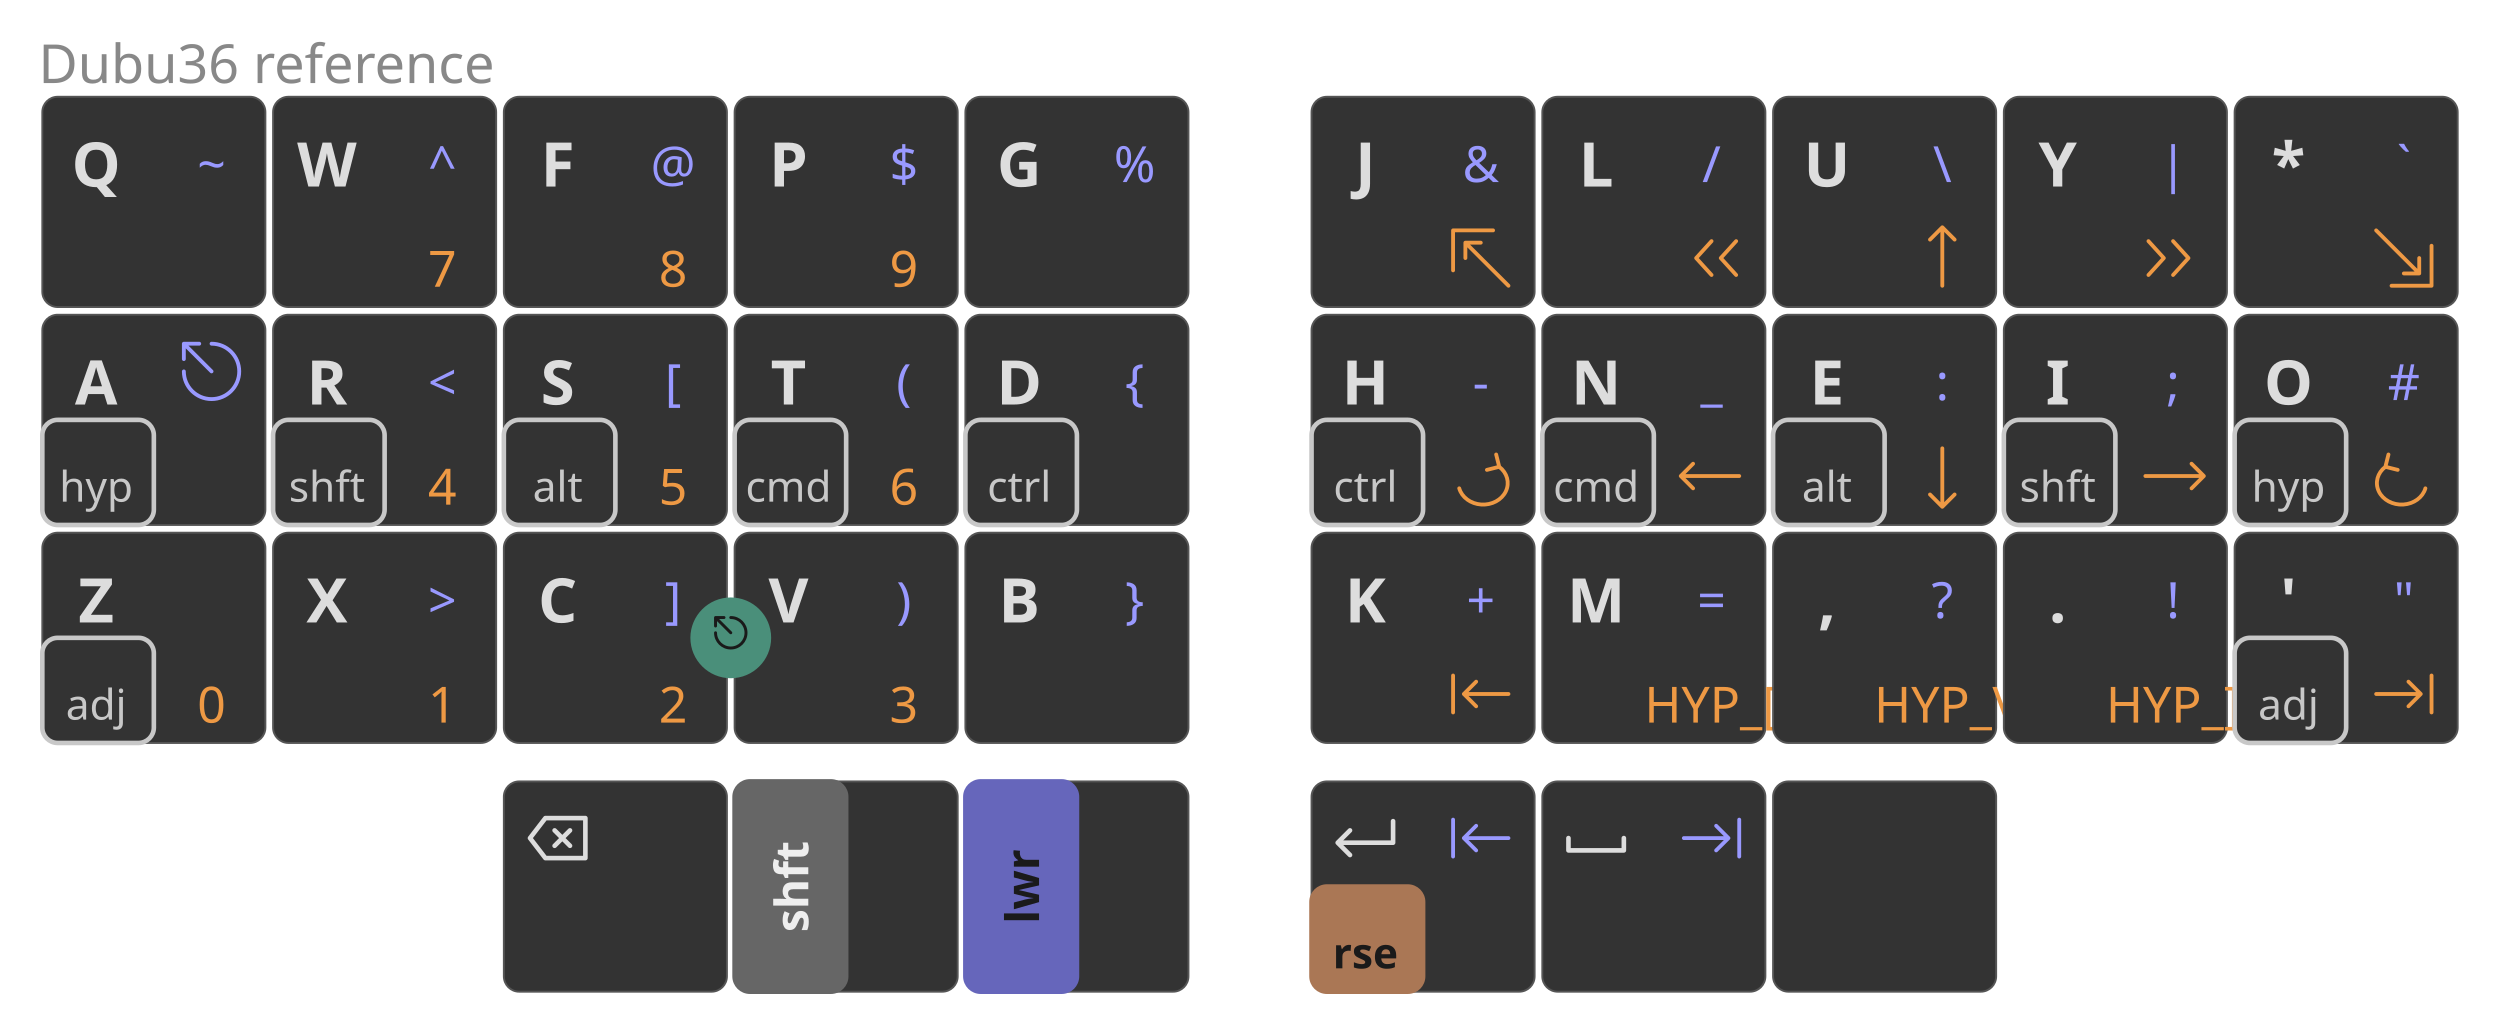
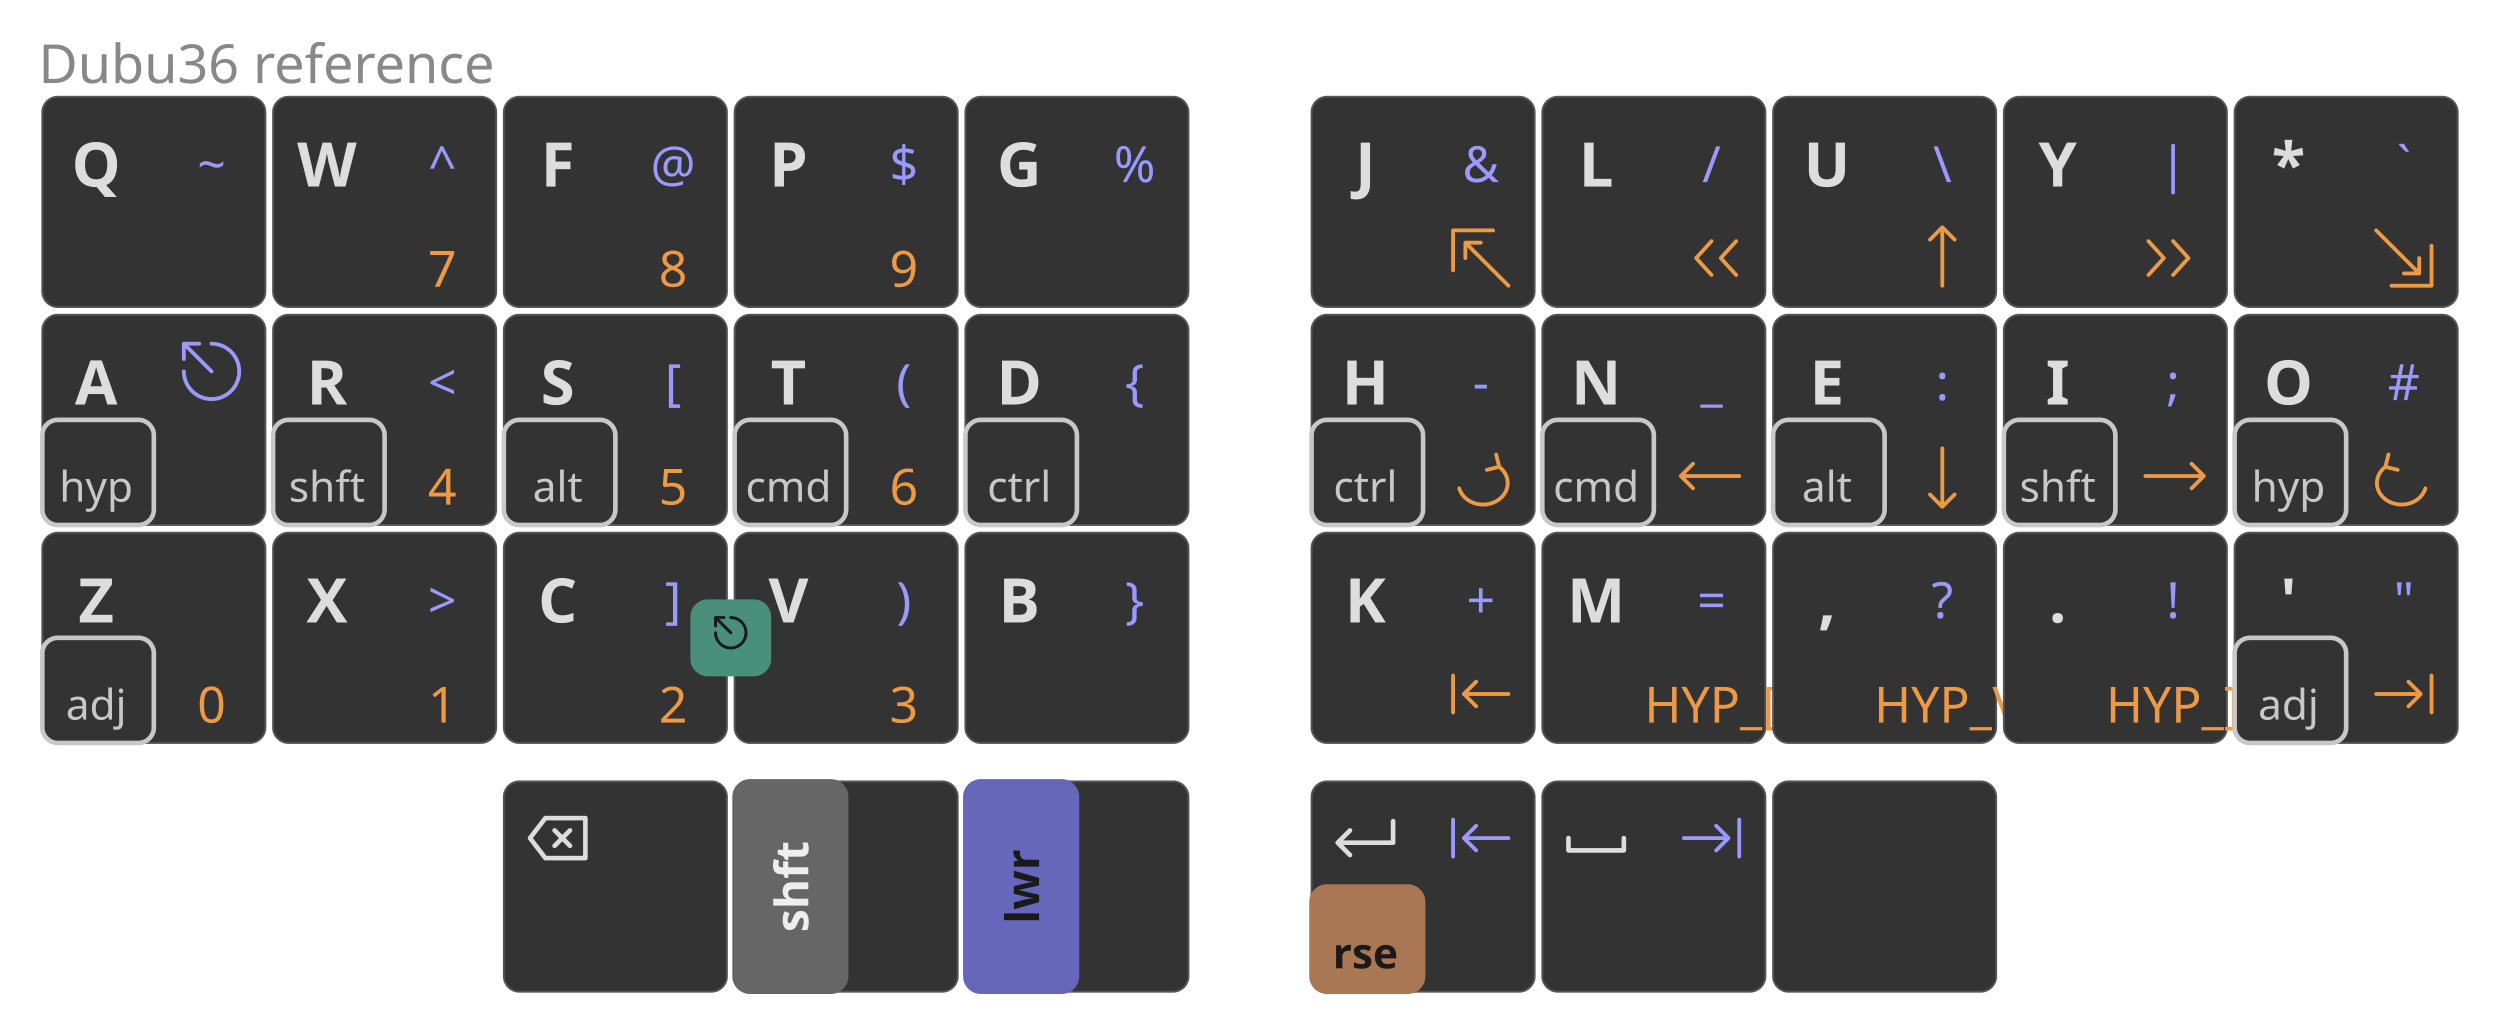
<svg xmlns="http://www.w3.org/2000/svg" class="keymap" width="650" height="267" viewBox="-10 -24 650.0 266.68">
  <style>svg.keymap { background: #1e1e2e; font-family: sans-serif; }
    rect.keycap { fill: #333333; stroke: #555555; stroke-width: 0.5px; }
    text { fill: #c8c8c8; text-anchor: middle; dominant-baseline: central; }
    text.base { font-size: 16px; font-weight: 600; fill: #dddddd; }
    text.hold { font-size: 11px; }
    text.sym { font-size: 13px; fill: #9999ff; }
    text.num { font-size: 13px; fill: #ee9944; }
    text.oneshot { font-size: 12px; font-weight: 600; }
    use.glyph { fill: none; stroke: #c8c8c8; stroke-width: 2.5px;
                stroke-linecap: round; stroke-linejoin: round; }
    use.glyph.base { stroke: #dddddd; stroke-width: 3px; }
    use.glyph.sym { stroke: #9999ff; }
    use.glyph.num { stroke: #ee9944; }
    rect.hold-box { stroke-width: 1.2px; }
    rect.hold-box.tap-preferred.mod { fill: none; stroke: #c8c8c8; }
    rect.hold-box.tap-preferred.sym { fill: none; stroke: #9999ff; }
    rect.hold-box.tap-preferred.nav { fill: none; stroke: #ee9944; }
    rect.hold-box.hold-preferred.mod { fill: #666666; stroke: #666666; }
    rect.hold-box.hold-preferred.sym { fill: #6666bb; stroke: #6666bb; }
    rect.hold-box.hold-preferred.nav { fill: #aa7755; stroke: #aa7755; }
    rect.hold-box.oneshot.mod { fill: #666666; stroke: #666666; }
    rect.hold-box.oneshot.sym { fill: #6666bb; stroke: #6666bb; }
    rect.hold-box.oneshot.nav { fill: #aa7755; stroke: #aa7755; }
    text.hold.hold-preferred.mod, text.oneshot.mod { fill: #eeeeee; font-weight: 700; }
    text.hold.hold-preferred.sym, text.oneshot.sym,
    text.hold.hold-preferred.nav, text.oneshot.nav { fill: #1a1a1a; font-weight: 700; }
    text.hold.tap-preferred { fill: #c8c8c8; }
    text.title { font-size: 14px; fill: #888888; text-anchor: start; }
-     circle.combo-badge { fill: #4a8f7a; stroke: #4a8f7a; }
+     rect.combo-badge { fill: #4a8f7a; stroke: #4a8f7a; }
    use.glyph.combo { stroke: #1a1a1a; stroke-width: 3.5px; }
    text.combo { font-size: 9px; font-weight: 700; fill: #1a1a1a; }</style>
  <defs>
    <path id="glyph_backspace" class="symbol" transform="scale(0.4) translate(-24,-30)" d="M22,19l10,10 M22,29l10-10 M6,24l10,13h26v-26h-26z" />
    <path id="glyph_delete-word" class="symbol" transform="scale(0.4) translate(-24,-30)" d="M22,19l10,10 M22,29l10-10 M6,24l10,13h26v-26h-26z M6,17l-6,7,6,7" />
    <path id="glyph_return" class="symbol" transform="scale(0.4) translate(-24,-30)" d="M42,13V27H6 m8-8l-8,8l8,8" />
    <path id="glyph_space" class="symbol" transform="scale(0.4) translate(-24,-30)" d="M42,24V32H6V24" />
    <path id="glyph_escape" class="symbol" transform="scale(0.4) translate(-24,-30)" d="M24,24l-18-18 m0,10v-10h10 M24,6A18,18,0,1,1,6,24" />
    <path id="glyph_up" class="symbol" transform="scale(0.4) translate(-24,-30)" d="M24,42v-36 m-8,6l8-8l8,8" />
    <path id="glyph_down" class="symbol" transform="scale(0.4) translate(-24,-30)" d="M24,6v36 m-8,-6l8,8l8-8" />
    <path id="glyph_left" class="symbol" transform="scale(0.4) translate(-24,-30)" d="M42,24h-36 m6-8l-8,8l8,8" />
    <path id="glyph_right" class="symbol" transform="scale(0.4) translate(-24,-30)" d="M6,24h36 m-6-8l8,8l-8,8" />
    <path id="glyph_tab" class="symbol" transform="scale(0.4) translate(-24,-30)" d="M6,24h27 m-6-8l8,8l-8,8 M42,12V36" />
    <path id="glyph_btab" class="symbol" transform="scale(0.4) translate(-24,-30)" d="M42,24h-27 m6-8l-8,8l8,8 M6,12V36" />
    <path id="glyph_home" class="symbol" transform="scale(0.4) translate(-24,-30)" d="M42,42l-28-28 m0,10v-10h10 m8-8h-26v26" />
    <path id="glyph_end" class="symbol" transform="scale(0.4) translate(-24,-30)" d="M6,6l28,28 m0-10v10h-10 m-8,8h26v-26" />
    <path id="glyph_word-right" class="symbol" transform="scale(0.4) translate(-24,-30)" d="M8,13l10,11-10,11 M24,13l10,11-10,11" />
    <path id="glyph_word-left" class="symbol" transform="scale(0.4) translate(-24,-30)" d="M40,13l-10,11,10,11 M24,13l-10,11,10,11" />
    <path id="glyph_hist-fwd" class="symbol" transform="scale(0.4) translate(-24,-30)" d="M10,32A16,14,0,1,0,36,18 m-2,-8l2,8l-8,2" />
    <path id="glyph_hist-back" class="symbol" transform="scale(0.4) translate(-24,-30)" d="M38,32A16,14,0,1,1,12,18 m2,-8l-2,8l8,2" />
  </defs>
  <text class="title" x="0" y="-8">Dubu36 reference</text>
  <g transform="translate(0.00,0.00)">
    <rect class="keycap" x="1.0" y="1.0" width="58.0" height="54.67" rx="4.0" ry="4.0" />
    <text class="base" x="15.0" y="18.134">Q</text>
    <text class="sym" x="45.0" y="18.134">~</text>
  </g>
  <g transform="translate(60.00,0.00)">
    <rect class="keycap" x="1.0" y="1.0" width="58.0" height="54.67" rx="4.0" ry="4.0" />
    <text class="base" x="15.0" y="18.134">W</text>
    <text class="sym" x="45.0" y="18.134">^</text>
    <text class="num" x="45.0" y="45.336">7</text>
  </g>
  <g transform="translate(120.00,0.00)">
    <rect class="keycap" x="1.0" y="1.0" width="58.0" height="54.67" rx="4.0" ry="4.0" />
    <text class="base" x="15.0" y="18.134">F</text>
    <text class="sym" x="45.0" y="18.134">@</text>
    <text class="num" x="45.0" y="45.336">8</text>
  </g>
  <g transform="translate(180.00,0.00)">
    <rect class="keycap" x="1.0" y="1.0" width="58.0" height="54.67" rx="4.0" ry="4.0" />
    <text class="base" x="15.0" y="18.134">P</text>
    <text class="sym" x="45.0" y="18.134">$</text>
    <text class="num" x="45.0" y="45.336">9</text>
  </g>
  <g transform="translate(240.00,0.00)">
    <rect class="keycap" x="1.0" y="1.0" width="58.0" height="54.67" rx="4.0" ry="4.0" />
    <text class="base" x="15.0" y="18.134">G</text>
    <text class="sym" x="45.0" y="18.134">%</text>
  </g>
  <g transform="translate(330.00,0.00)">
    <rect class="keycap" x="1.0" y="1.0" width="58.0" height="54.67" rx="4.0" ry="4.0" />
    <text class="base" x="15.0" y="18.134">J</text>
    <text class="sym" x="45.0" y="18.134">&amp;</text>
    <use class="glyph num" href="#glyph_home" x="45.0" y="45.336" />
  </g>
  <g transform="translate(390.00,0.00)">
    <rect class="keycap" x="1.0" y="1.0" width="58.0" height="54.67" rx="4.0" ry="4.0" />
    <text class="base" x="15.0" y="18.134">L</text>
    <text class="sym" x="45.0" y="18.134">/</text>
    <use class="glyph num" href="#glyph_word-left" x="45.0" y="45.336" />
  </g>
  <g transform="translate(450.00,0.00)">
    <rect class="keycap" x="1.0" y="1.0" width="58.0" height="54.67" rx="4.0" ry="4.0" />
    <text class="base" x="15.0" y="18.134">U</text>
    <text class="sym" x="45.0" y="18.134">\</text>
    <use class="glyph num" href="#glyph_up" x="45.0" y="45.336" />
  </g>
  <g transform="translate(510.00,0.00)">
    <rect class="keycap" x="1.0" y="1.0" width="58.0" height="54.67" rx="4.0" ry="4.0" />
    <text class="base" x="15.0" y="18.134">Y</text>
    <text class="sym" x="45.0" y="18.134">|</text>
    <use class="glyph num" href="#glyph_word-right" x="45.0" y="45.336" />
  </g>
  <g transform="translate(570.00,0.00)">
    <rect class="keycap" x="1.0" y="1.0" width="58.0" height="54.67" rx="4.0" ry="4.0" />
    <text class="base" x="15.0" y="18.134">*</text>
    <text class="sym" x="45.0" y="18.134">`</text>
    <use class="glyph num" href="#glyph_end" x="45.0" y="45.336" />
  </g>
  <g transform="translate(0.00,56.67)">
    <rect class="keycap" x="1.0" y="1.0" width="58.0" height="54.67" rx="4.0" ry="4.0" />
    <rect class="hold-box tap-preferred mod" x="1.0" y="28.335" width="29.0" height="27.335" rx="4.0" ry="4.0" />
    <text class="base" x="15.0" y="18.134">A</text>
    <text class="hold tap-preferred mod" x="15.0" y="45.336">hyp</text>
    <use class="glyph sym" href="#glyph_escape" x="45.0" y="18.134" />
  </g>
  <g transform="translate(60.00,56.67)">
    <rect class="keycap" x="1.0" y="1.0" width="58.0" height="54.67" rx="4.0" ry="4.0" />
    <rect class="hold-box tap-preferred mod" x="1.0" y="28.335" width="29.0" height="27.335" rx="4.0" ry="4.0" />
    <text class="base" x="15.0" y="18.134">R</text>
    <text class="hold tap-preferred mod" x="15.0" y="45.336">shft</text>
    <text class="sym" x="45.0" y="18.134">&lt;</text>
    <text class="num" x="45.0" y="45.336">4</text>
  </g>
  <g transform="translate(120.00,56.67)">
    <rect class="keycap" x="1.0" y="1.0" width="58.0" height="54.67" rx="4.0" ry="4.0" />
    <rect class="hold-box tap-preferred mod" x="1.0" y="28.335" width="29.0" height="27.335" rx="4.0" ry="4.0" />
    <text class="base" x="15.0" y="18.134">S</text>
    <text class="hold tap-preferred mod" x="15.0" y="45.336">alt</text>
    <text class="sym" x="45.0" y="18.134">[</text>
    <text class="num" x="45.0" y="45.336">5</text>
  </g>
  <g transform="translate(180.00,56.67)">
    <rect class="keycap" x="1.0" y="1.0" width="58.0" height="54.67" rx="4.0" ry="4.0" />
    <rect class="hold-box tap-preferred mod" x="1.0" y="28.335" width="29.0" height="27.335" rx="4.0" ry="4.0" />
    <text class="base" x="15.0" y="18.134">T</text>
    <text class="hold tap-preferred mod" x="15.0" y="45.336">cmd</text>
    <text class="sym" x="45.0" y="18.134">(</text>
    <text class="num" x="45.0" y="45.336">6</text>
  </g>
  <g transform="translate(240.00,56.67)">
    <rect class="keycap" x="1.0" y="1.0" width="58.0" height="54.67" rx="4.0" ry="4.0" />
    <rect class="hold-box tap-preferred mod" x="1.0" y="28.335" width="29.0" height="27.335" rx="4.0" ry="4.0" />
    <text class="base" x="15.0" y="18.134">D</text>
    <text class="hold tap-preferred mod" x="15.0" y="45.336">ctrl</text>
    <text class="sym" x="45.0" y="18.134">{</text>
  </g>
  <g transform="translate(330.00,56.67)">
    <rect class="keycap" x="1.0" y="1.0" width="58.0" height="54.67" rx="4.0" ry="4.0" />
    <rect class="hold-box tap-preferred mod" x="1.0" y="28.335" width="29.0" height="27.335" rx="4.0" ry="4.0" />
    <text class="base" x="15.0" y="18.134">H</text>
    <text class="hold tap-preferred mod" x="15.0" y="45.336">ctrl</text>
    <text class="sym" x="45.0" y="18.134">-</text>
    <use class="glyph num" href="#glyph_hist-fwd" x="45.0" y="45.336" />
  </g>
  <g transform="translate(390.00,56.67)">
    <rect class="keycap" x="1.0" y="1.0" width="58.0" height="54.67" rx="4.0" ry="4.0" />
    <rect class="hold-box tap-preferred mod" x="1.0" y="28.335" width="29.0" height="27.335" rx="4.0" ry="4.0" />
    <text class="base" x="15.0" y="18.134">N</text>
    <text class="hold tap-preferred mod" x="15.0" y="45.336">cmd</text>
    <text class="sym" x="45.0" y="18.134">_</text>
    <use class="glyph num" href="#glyph_left" x="45.0" y="45.336" />
  </g>
  <g transform="translate(450.00,56.67)">
    <rect class="keycap" x="1.0" y="1.0" width="58.0" height="54.67" rx="4.0" ry="4.0" />
    <rect class="hold-box tap-preferred mod" x="1.0" y="28.335" width="29.0" height="27.335" rx="4.0" ry="4.0" />
    <text class="base" x="15.0" y="18.134">E</text>
    <text class="hold tap-preferred mod" x="15.0" y="45.336">alt</text>
    <text class="sym" x="45.0" y="18.134">:</text>
    <use class="glyph num" href="#glyph_down" x="45.0" y="45.336" />
  </g>
  <g transform="translate(510.00,56.67)">
    <rect class="keycap" x="1.0" y="1.0" width="58.0" height="54.67" rx="4.0" ry="4.0" />
    <rect class="hold-box tap-preferred mod" x="1.0" y="28.335" width="29.0" height="27.335" rx="4.0" ry="4.0" />
    <text class="base" x="15.0" y="18.134">I</text>
    <text class="hold tap-preferred mod" x="15.0" y="45.336">shft</text>
    <text class="sym" x="45.0" y="18.134">;</text>
    <use class="glyph num" href="#glyph_right" x="45.0" y="45.336" />
  </g>
  <g transform="translate(570.00,56.67)">
    <rect class="keycap" x="1.0" y="1.0" width="58.0" height="54.67" rx="4.0" ry="4.0" />
    <rect class="hold-box tap-preferred mod" x="1.0" y="28.335" width="29.0" height="27.335" rx="4.0" ry="4.0" />
    <text class="base" x="15.0" y="18.134">O</text>
    <text class="hold tap-preferred mod" x="15.0" y="45.336">hyp</text>
    <text class="sym" x="45.0" y="18.134">#</text>
    <use class="glyph num" href="#glyph_hist-back" x="45.0" y="45.336" />
  </g>
  <g transform="translate(0.00,113.34)">
    <rect class="keycap" x="1.0" y="1.0" width="58.0" height="54.67" rx="4.0" ry="4.0" />
    <rect class="hold-box tap-preferred mod" x="1.0" y="28.335" width="29.0" height="27.335" rx="4.0" ry="4.0" />
    <text class="base" x="15.0" y="18.134">Z</text>
    <text class="hold tap-preferred mod" x="15.0" y="45.336">adj</text>
    <text class="num" x="45.0" y="45.336">0</text>
  </g>
  <g transform="translate(60.00,113.34)">
    <rect class="keycap" x="1.0" y="1.0" width="58.0" height="54.67" rx="4.0" ry="4.0" />
    <text class="base" x="15.0" y="18.134">X</text>
    <text class="sym" x="45.0" y="18.134">&gt;</text>
    <text class="num" x="45.0" y="45.336">1</text>
  </g>
  <g transform="translate(120.00,113.34)">
    <rect class="keycap" x="1.0" y="1.0" width="58.0" height="54.67" rx="4.0" ry="4.0" />
    <text class="base" x="15.0" y="18.134">C</text>
    <text class="sym" x="45.0" y="18.134">]</text>
    <text class="num" x="45.0" y="45.336">2</text>
  </g>
  <g transform="translate(180.00,113.34)">
    <rect class="keycap" x="1.0" y="1.0" width="58.0" height="54.67" rx="4.0" ry="4.0" />
    <text class="base" x="15.0" y="18.134">V</text>
    <text class="sym" x="45.0" y="18.134">)</text>
    <text class="num" x="45.0" y="45.336">3</text>
  </g>
  <g transform="translate(240.00,113.34)">
    <rect class="keycap" x="1.0" y="1.0" width="58.0" height="54.67" rx="4.0" ry="4.0" />
    <text class="base" x="15.0" y="18.134">B</text>
    <text class="sym" x="45.0" y="18.134">}</text>
  </g>
  <g transform="translate(330.00,113.34)">
    <rect class="keycap" x="1.0" y="1.0" width="58.0" height="54.67" rx="4.0" ry="4.0" />
    <text class="base" x="15.0" y="18.134">K</text>
    <text class="sym" x="45.0" y="18.134">+</text>
    <use class="glyph num" href="#glyph_btab" x="45.0" y="45.336" />
  </g>
  <g transform="translate(390.00,113.34)">
    <rect class="keycap" x="1.0" y="1.0" width="58.0" height="54.67" rx="4.0" ry="4.0" />
    <text class="base" x="15.0" y="18.134">M</text>
    <text class="sym" x="45.0" y="18.134">=</text>
    <text class="num" x="45.0" y="45.336">HYP_[</text>
  </g>
  <g transform="translate(450.00,113.34)">
    <rect class="keycap" x="1.0" y="1.0" width="58.0" height="54.67" rx="4.0" ry="4.0" />
    <text class="base" x="15.0" y="18.134">,</text>
    <text class="sym" x="45.0" y="18.134">?</text>
    <text class="num" x="45.0" y="45.336">HYP_\</text>
  </g>
  <g transform="translate(510.00,113.34)">
    <rect class="keycap" x="1.0" y="1.0" width="58.0" height="54.67" rx="4.0" ry="4.0" />
    <text class="base" x="15.0" y="18.134">.</text>
    <text class="sym" x="45.0" y="18.134">!</text>
    <text class="num" x="45.0" y="45.336">HYP_]</text>
  </g>
  <g transform="translate(570.00,113.34)">
    <rect class="keycap" x="1.0" y="1.0" width="58.0" height="54.67" rx="4.0" ry="4.0" />
    <rect class="hold-box tap-preferred mod" x="1.0" y="28.335" width="29.0" height="27.335" rx="4.0" ry="4.0" />
    <text class="base" x="15.0" y="18.134">'</text>
    <text class="hold tap-preferred mod" x="15.0" y="45.336">adj</text>
    <text class="sym" x="45.0" y="18.134">"</text>
    <use class="glyph num" href="#glyph_tab" x="45.0" y="45.336" />
  </g>
  <g transform="translate(120.00,178.01)">
    <rect class="keycap" x="1.0" y="1.0" width="58.0" height="54.67" rx="4.0" ry="4.0" />
    <use class="glyph base" href="#glyph_backspace" x="15.0" y="18.134" />
  </g>
  <g transform="translate(180.00,178.01)">
    <rect class="keycap" x="1.0" y="1.0" width="58.0" height="54.67" rx="4.0" ry="4.0" />
    <rect class="hold-box oneshot mod" x="1.0" y="1.0" width="29.0" height="54.67" rx="4.0" ry="4.0" />
    <text class="oneshot mod" transform="translate(15.5,28.335) rotate(-90)">shft</text>
  </g>
  <g transform="translate(240.00,178.01)">
    <rect class="keycap" x="1.0" y="1.0" width="58.0" height="54.67" rx="4.0" ry="4.0" />
    <rect class="hold-box oneshot sym" x="1.0" y="1.0" width="29.0" height="54.67" rx="4.0" ry="4.0" />
    <text class="oneshot sym" transform="translate(15.5,28.335) rotate(-90)">lwr</text>
  </g>
  <g transform="translate(330.00,178.01)">
    <rect class="keycap" x="1.0" y="1.0" width="58.0" height="54.67" rx="4.0" ry="4.0" />
    <rect class="hold-box hold-preferred nav" x="1.0" y="28.335" width="29.0" height="27.335" rx="4.0" ry="4.0" />
    <use class="glyph base" href="#glyph_return" x="15.0" y="18.134" />
    <text class="hold hold-preferred nav" x="15.0" y="45.336">rse</text>
    <use class="glyph sym" href="#glyph_btab" x="45.0" y="18.134" />
  </g>
  <g transform="translate(390.00,178.01)">
    <rect class="keycap" x="1.0" y="1.0" width="58.0" height="54.67" rx="4.0" ry="4.0" />
    <use class="glyph base" href="#glyph_space" x="15.0" y="18.134" />
    <use class="glyph sym" href="#glyph_tab" x="45.0" y="18.134" />
  </g>
  <g transform="translate(450.00,178.01)">
    <rect class="keycap" x="1.0" y="1.0" width="58.0" height="54.67" rx="4.0" ry="4.0" />
  </g>
  <g class="combo" transform="translate(180.00,141.68)">
-     <circle class="combo-badge" r="10.0" />
+     <rect class="combo-badge" x="-10.0" y="-9.5" width="20.0" height="19.0" rx="4.0" ry="4.0" />
    <g transform="scale(0.55)">
      <use class="glyph combo" href="#glyph_escape" />
    </g>
  </g>
</svg>
